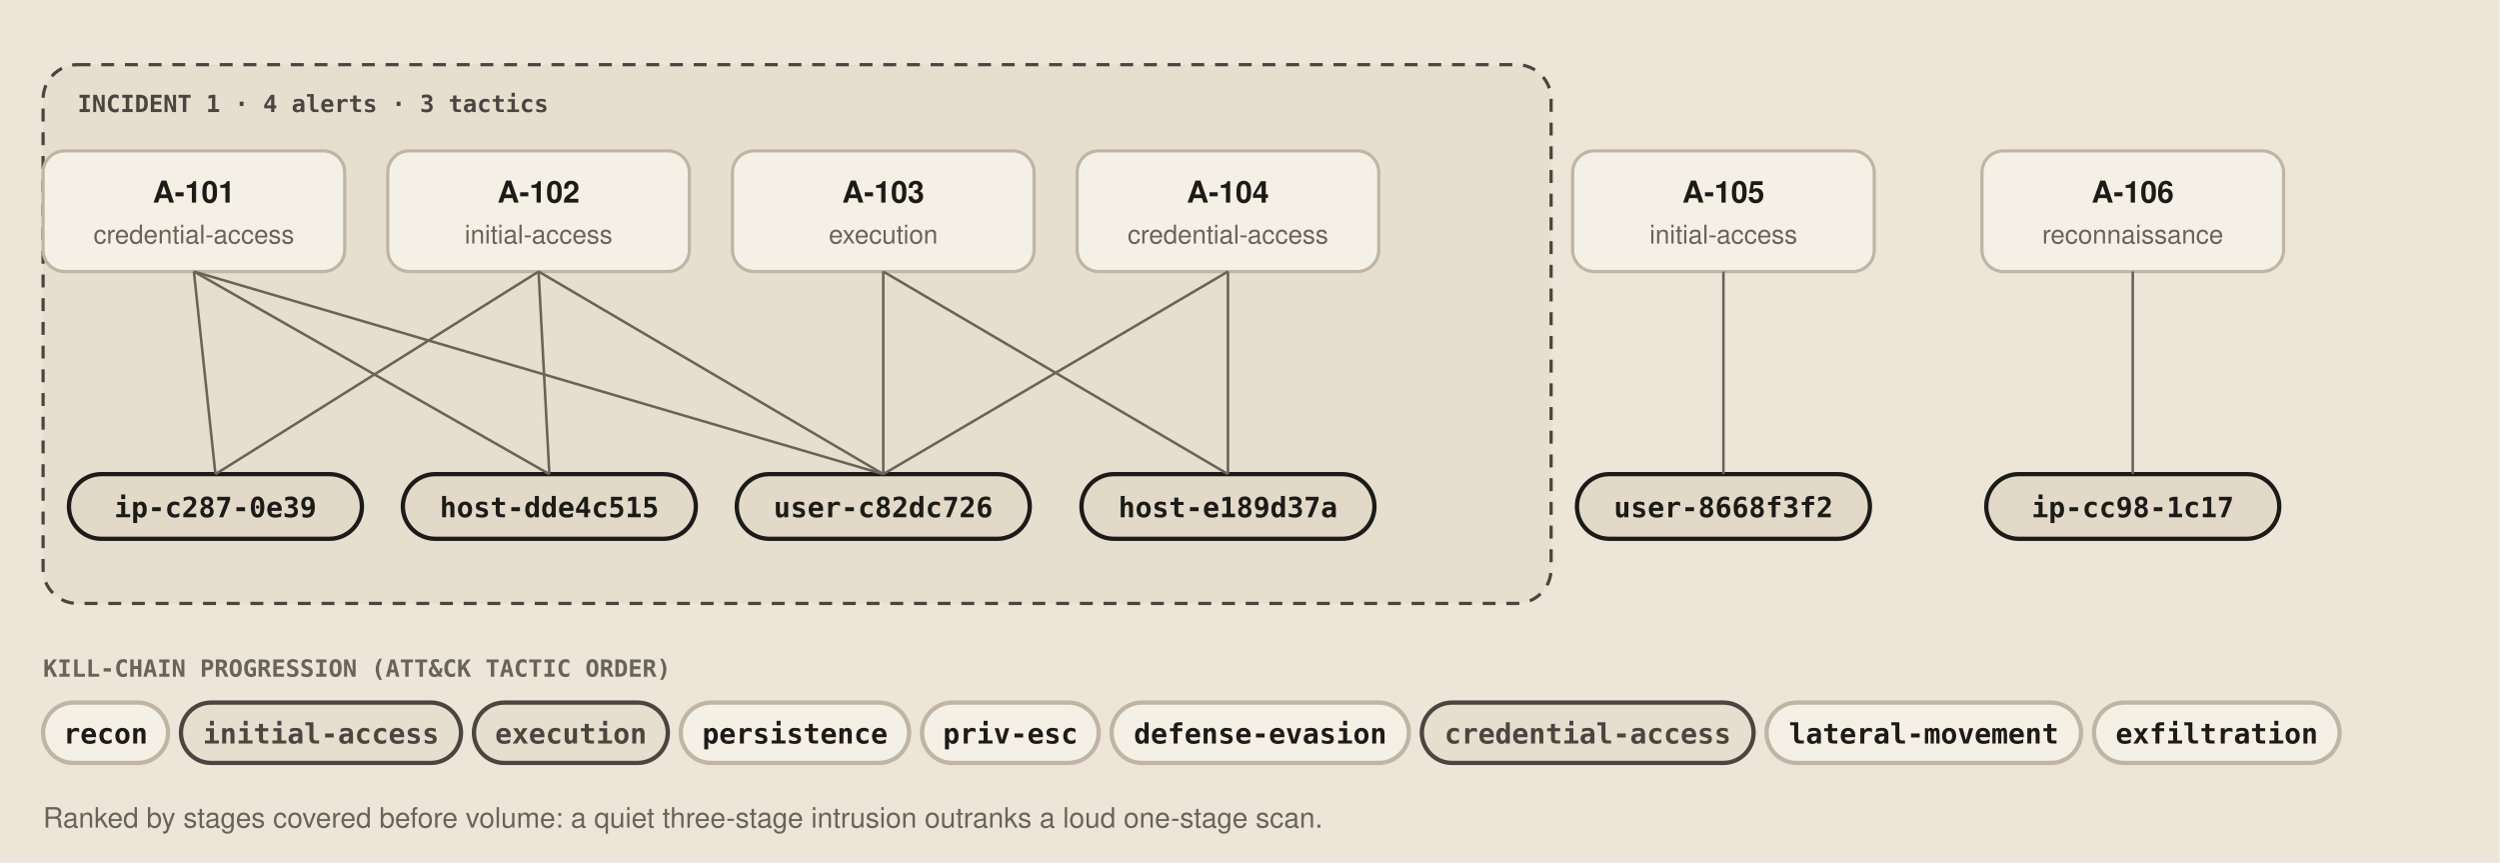
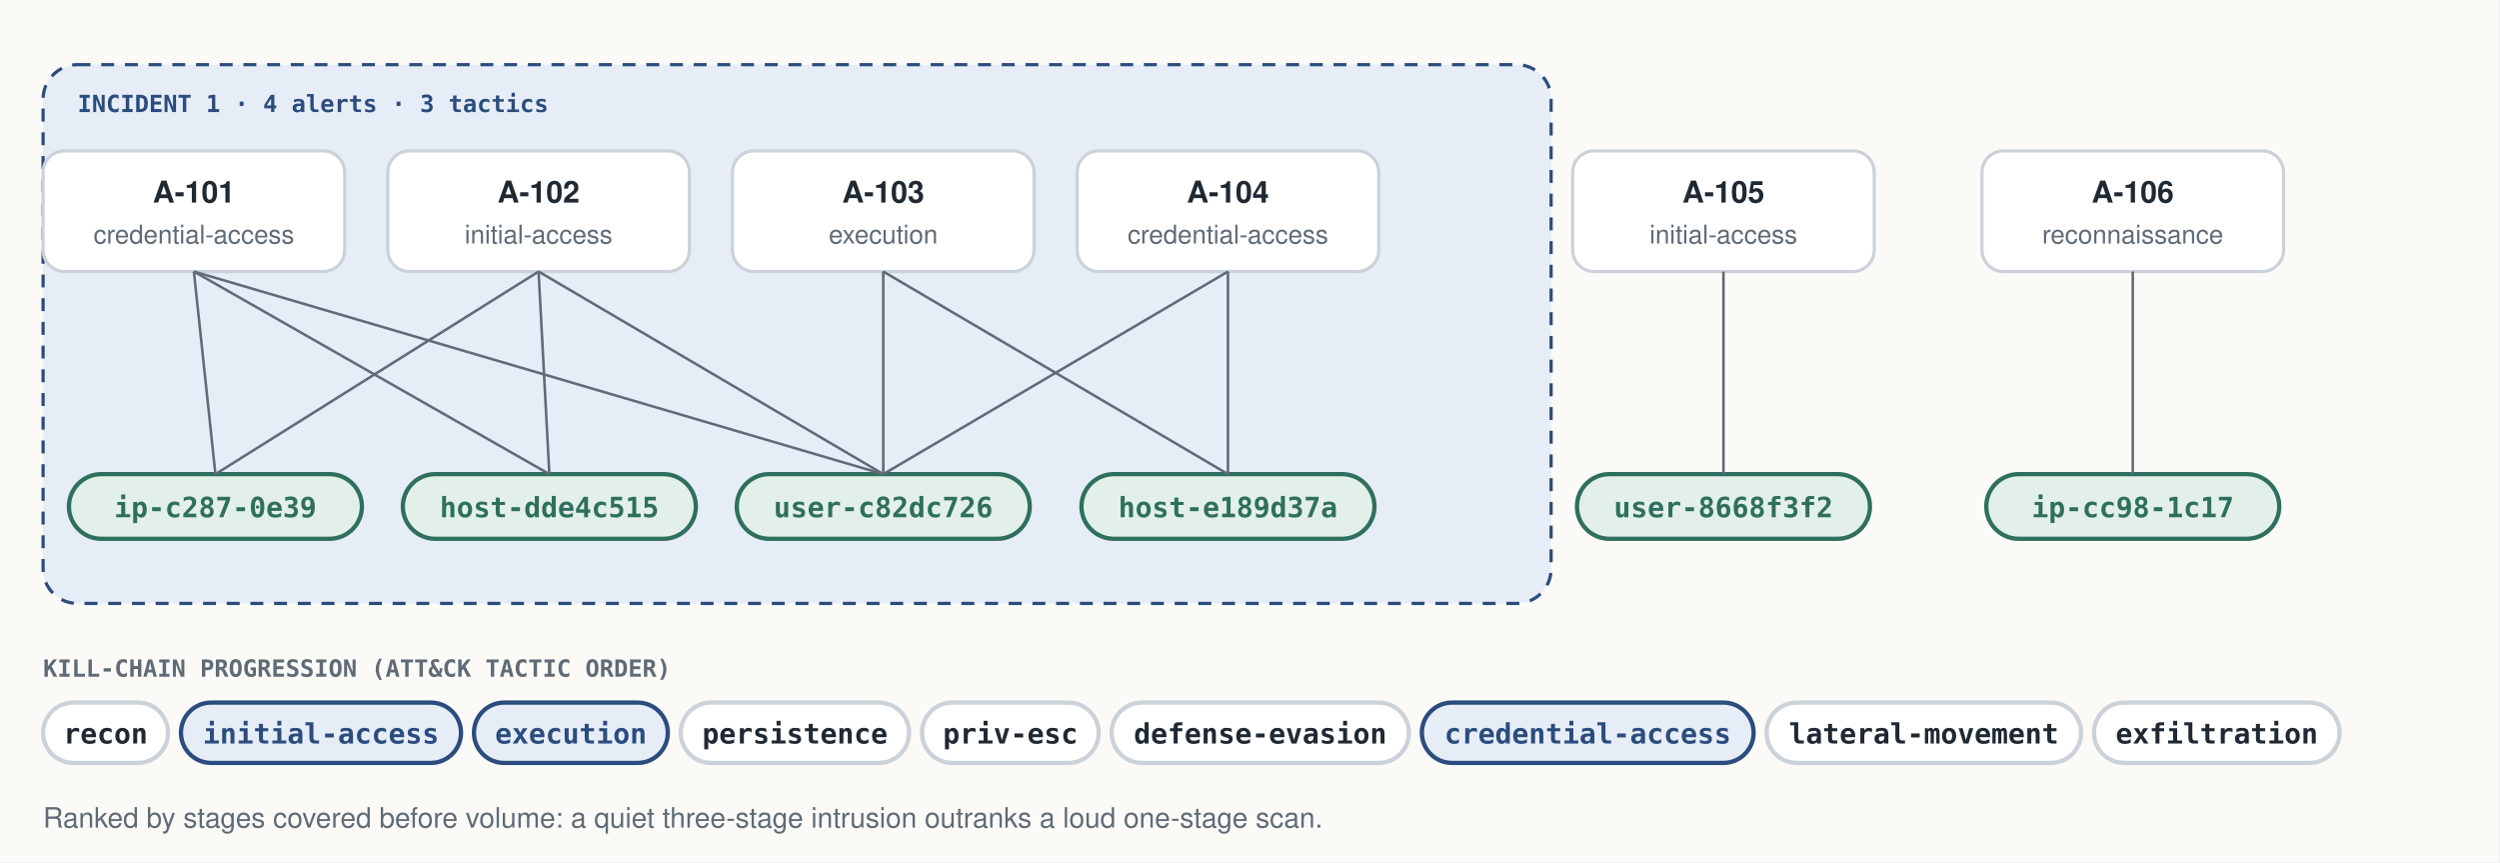
<svg xmlns="http://www.w3.org/2000/svg" viewBox="0 0 1160 400" role="img" aria-label="Correlation: alerts linked by shared pseudonymised entities form one incident, ranked by how many ATT&amp;CK tactics it spans; the raw identifiers are never needed.">
  <defs>
    <marker id="correlation-ah-ink" viewBox="0 0 10 10" refX="9" refY="5" markerWidth="7" markerHeight="7" orient="auto-start-reverse">
-       <path d="M0,0 L10,5 L0,10 z" style="fill:#1D1B18" />
+       <path d="M0,0 L10,5 L0,10 z" style="fill:#1F2933" />
    </marker>
    <marker id="correlation-ah-muted" viewBox="0 0 10 10" refX="9" refY="5" markerWidth="7" markerHeight="7" orient="auto-start-reverse">
-       <path d="M0,0 L10,5 L0,10 z" style="fill:#6A6358" />
+       <path d="M0,0 L10,5 L0,10 z" style="fill:#5F6B76" />
    </marker>
    <marker id="correlation-ah-accent" viewBox="0 0 10 10" refX="9" refY="5" markerWidth="7" markerHeight="7" orient="auto-start-reverse">
-       <path d="M0,0 L10,5 L0,10 z" style="fill:#4A453E" />
+       <path d="M0,0 L10,5 L0,10 z" style="fill:#2B4C7E" />
    </marker>
    <marker id="correlation-ah-trust" viewBox="0 0 10 10" refX="9" refY="5" markerWidth="7" markerHeight="7" orient="auto-start-reverse">
-       <path d="M0,0 L10,5 L0,10 z" style="fill:#1D1B18" />
+       <path d="M0,0 L10,5 L0,10 z" style="fill:#2F6F5E" />
    </marker>
    <marker id="correlation-ah-untrust" viewBox="0 0 10 10" refX="9" refY="5" markerWidth="7" markerHeight="7" orient="auto-start-reverse">
-       <path d="M0,0 L10,5 L0,10 z" style="fill:#8C4B2F" />
+       <path d="M0,0 L10,5 L0,10 z" style="fill:#B5502F" />
    </marker>
  </defs>
-   <rect width="1160" height="400" style="fill:#ECE5D8" />
-   <rect x="20" y="30" width="700" height="250" rx="16" style="fill:#E6DECF;stroke:#4A453E;stroke-width:1.5;stroke-dasharray:6 5" />
-   <text x="36" y="52" text-anchor="start" style="fill:#4A453E;font-family:Geist Mono, Consolas, Menlo, monospace;font-size:11px;font-weight:600">INCIDENT 1 · 4 alerts · 3 tactics</text>
-   <rect x="20" y="70" width="140" height="56" rx="10" style="fill:#F5F0E6;stroke:#BFB5A4;stroke-width:1.5" />
-   <text x="90.0" y="94" text-anchor="middle" style="fill:#1D1B18;font-family:Geist, Segoe UI, Helvetica, Arial, sans-serif;font-size:14px;font-weight:600">A-101</text>
-   <text x="90.0" y="113" text-anchor="middle" style="fill:#6A6358;font-family:Geist, Segoe UI, Helvetica, Arial, sans-serif;font-size:12px;font-weight:400">credential-access</text>
-   <rect x="180" y="70" width="140" height="56" rx="10" style="fill:#F5F0E6;stroke:#BFB5A4;stroke-width:1.5" />
-   <text x="250.0" y="94" text-anchor="middle" style="fill:#1D1B18;font-family:Geist, Segoe UI, Helvetica, Arial, sans-serif;font-size:14px;font-weight:600">A-102</text>
-   <text x="250.0" y="113" text-anchor="middle" style="fill:#6A6358;font-family:Geist, Segoe UI, Helvetica, Arial, sans-serif;font-size:12px;font-weight:400">initial-access</text>
-   <rect x="340" y="70" width="140" height="56" rx="10" style="fill:#F5F0E6;stroke:#BFB5A4;stroke-width:1.5" />
-   <text x="410.0" y="94" text-anchor="middle" style="fill:#1D1B18;font-family:Geist, Segoe UI, Helvetica, Arial, sans-serif;font-size:14px;font-weight:600">A-103</text>
-   <text x="410.0" y="113" text-anchor="middle" style="fill:#6A6358;font-family:Geist, Segoe UI, Helvetica, Arial, sans-serif;font-size:12px;font-weight:400">execution</text>
-   <rect x="500" y="70" width="140" height="56" rx="10" style="fill:#F5F0E6;stroke:#BFB5A4;stroke-width:1.5" />
-   <text x="570.0" y="94" text-anchor="middle" style="fill:#1D1B18;font-family:Geist, Segoe UI, Helvetica, Arial, sans-serif;font-size:14px;font-weight:600">A-104</text>
-   <text x="570.0" y="113" text-anchor="middle" style="fill:#6A6358;font-family:Geist, Segoe UI, Helvetica, Arial, sans-serif;font-size:12px;font-weight:400">credential-access</text>
-   <rect x="730" y="70" width="140" height="56" rx="10" style="fill:#F5F0E6;stroke:#BFB5A4;stroke-width:1.5" />
-   <text x="800.0" y="94" text-anchor="middle" style="fill:#1D1B18;font-family:Geist, Segoe UI, Helvetica, Arial, sans-serif;font-size:14px;font-weight:600">A-105</text>
-   <text x="800.0" y="113" text-anchor="middle" style="fill:#6A6358;font-family:Geist, Segoe UI, Helvetica, Arial, sans-serif;font-size:12px;font-weight:400">initial-access</text>
-   <rect x="920" y="70" width="140" height="56" rx="10" style="fill:#F5F0E6;stroke:#BFB5A4;stroke-width:1.5" />
-   <text x="990.0" y="94" text-anchor="middle" style="fill:#1D1B18;font-family:Geist, Segoe UI, Helvetica, Arial, sans-serif;font-size:14px;font-weight:600">A-106</text>
-   <text x="990.0" y="113" text-anchor="middle" style="fill:#6A6358;font-family:Geist, Segoe UI, Helvetica, Arial, sans-serif;font-size:12px;font-weight:400">reconnaissance</text>
-   <rect x="32" y="220" width="136" height="30" rx="15.0" style="fill:#E2D9C9;stroke:#1D1B18;stroke-width:2" />
-   <text x="100.0" y="240.0" text-anchor="middle" style="fill:#1D1B18;font-family:Geist Mono, Consolas, Menlo, monospace;font-size:13px;font-weight:600">ip-c287-0e39</text>
-   <line x1="90" y1="126" x2="100" y2="220" style="stroke:#6A6358;stroke-width:1.2" />
-   <line x1="250" y1="126" x2="100" y2="220" style="stroke:#6A6358;stroke-width:1.2" />
-   <rect x="187" y="220" width="136" height="30" rx="15.0" style="fill:#E2D9C9;stroke:#1D1B18;stroke-width:2" />
-   <text x="255.0" y="240.0" text-anchor="middle" style="fill:#1D1B18;font-family:Geist Mono, Consolas, Menlo, monospace;font-size:13px;font-weight:600">host-dde4c515</text>
-   <line x1="90" y1="126" x2="255" y2="220" style="stroke:#6A6358;stroke-width:1.2" />
-   <line x1="250" y1="126" x2="255" y2="220" style="stroke:#6A6358;stroke-width:1.2" />
-   <rect x="342" y="220" width="136" height="30" rx="15.0" style="fill:#E2D9C9;stroke:#1D1B18;stroke-width:2" />
-   <text x="410.0" y="240.0" text-anchor="middle" style="fill:#1D1B18;font-family:Geist Mono, Consolas, Menlo, monospace;font-size:13px;font-weight:600">user-c82dc726</text>
-   <line x1="90" y1="126" x2="410" y2="220" style="stroke:#6A6358;stroke-width:1.2" />
-   <line x1="250" y1="126" x2="410" y2="220" style="stroke:#6A6358;stroke-width:1.2" />
-   <line x1="410" y1="126" x2="410" y2="220" style="stroke:#6A6358;stroke-width:1.2" />
-   <line x1="570" y1="126" x2="410" y2="220" style="stroke:#6A6358;stroke-width:1.2" />
-   <rect x="502" y="220" width="136" height="30" rx="15.0" style="fill:#E2D9C9;stroke:#1D1B18;stroke-width:2" />
-   <text x="570.0" y="240.0" text-anchor="middle" style="fill:#1D1B18;font-family:Geist Mono, Consolas, Menlo, monospace;font-size:13px;font-weight:600">host-e189d37a</text>
-   <line x1="410" y1="126" x2="570" y2="220" style="stroke:#6A6358;stroke-width:1.2" />
-   <line x1="570" y1="126" x2="570" y2="220" style="stroke:#6A6358;stroke-width:1.2" />
-   <rect x="732" y="220" width="136" height="30" rx="15.0" style="fill:#E2D9C9;stroke:#1D1B18;stroke-width:2" />
-   <text x="800.0" y="240.0" text-anchor="middle" style="fill:#1D1B18;font-family:Geist Mono, Consolas, Menlo, monospace;font-size:13px;font-weight:600">user-8668f3f2</text>
-   <line x1="800" y1="126" x2="800" y2="220" style="stroke:#6A6358;stroke-width:1.2" />
-   <rect x="922" y="220" width="136" height="30" rx="15.0" style="fill:#E2D9C9;stroke:#1D1B18;stroke-width:2" />
-   <text x="990.0" y="240.0" text-anchor="middle" style="fill:#1D1B18;font-family:Geist Mono, Consolas, Menlo, monospace;font-size:13px;font-weight:600">ip-cc98-1c17</text>
-   <line x1="990" y1="126" x2="990" y2="220" style="stroke:#6A6358;stroke-width:1.2" />
-   <text x="20" y="314" text-anchor="start" style="fill:#6A6358;font-family:Geist Mono, Consolas, Menlo, monospace;font-size:11px;font-weight:600">KILL-CHAIN PROGRESSION (ATT&amp;CK TACTIC ORDER)</text>
-   <rect x="20" y="326" width="58" height="28" rx="14.0" style="fill:#F5F0E6;stroke:#BFB5A4;stroke-width:2" />
-   <text x="49.0" y="345.0" text-anchor="middle" style="fill:#1D1B18;font-family:Geist Mono, Consolas, Menlo, monospace;font-size:13px;font-weight:600">recon</text>
-   <rect x="84" y="326" width="130" height="28" rx="14.0" style="fill:#E6DECF;stroke:#4A453E;stroke-width:2" />
-   <text x="149.0" y="345.0" text-anchor="middle" style="fill:#4A453E;font-family:Geist Mono, Consolas, Menlo, monospace;font-size:13px;font-weight:600">initial-access</text>
-   <rect x="220" y="326" width="90" height="28" rx="14.0" style="fill:#E6DECF;stroke:#4A453E;stroke-width:2" />
-   <text x="265.0" y="345.0" text-anchor="middle" style="fill:#4A453E;font-family:Geist Mono, Consolas, Menlo, monospace;font-size:13px;font-weight:600">execution</text>
-   <rect x="316" y="326" width="106" height="28" rx="14.0" style="fill:#F5F0E6;stroke:#BFB5A4;stroke-width:2" />
-   <text x="369.0" y="345.0" text-anchor="middle" style="fill:#1D1B18;font-family:Geist Mono, Consolas, Menlo, monospace;font-size:13px;font-weight:600">persistence</text>
-   <rect x="428" y="326" width="82" height="28" rx="14.0" style="fill:#F5F0E6;stroke:#BFB5A4;stroke-width:2" />
-   <text x="469.0" y="345.0" text-anchor="middle" style="fill:#1D1B18;font-family:Geist Mono, Consolas, Menlo, monospace;font-size:13px;font-weight:600">priv-esc</text>
-   <rect x="516" y="326" width="138" height="28" rx="14.0" style="fill:#F5F0E6;stroke:#BFB5A4;stroke-width:2" />
-   <text x="585.0" y="345.0" text-anchor="middle" style="fill:#1D1B18;font-family:Geist Mono, Consolas, Menlo, monospace;font-size:13px;font-weight:600">defense-evasion</text>
-   <rect x="660" y="326" width="154" height="28" rx="14.0" style="fill:#E6DECF;stroke:#4A453E;stroke-width:2" />
-   <text x="737.0" y="345.0" text-anchor="middle" style="fill:#4A453E;font-family:Geist Mono, Consolas, Menlo, monospace;font-size:13px;font-weight:600">credential-access</text>
-   <rect x="820" y="326" width="146" height="28" rx="14.0" style="fill:#F5F0E6;stroke:#BFB5A4;stroke-width:2" />
-   <text x="893.0" y="345.0" text-anchor="middle" style="fill:#1D1B18;font-family:Geist Mono, Consolas, Menlo, monospace;font-size:13px;font-weight:600">lateral-movement</text>
-   <rect x="972" y="326" width="114" height="28" rx="14.0" style="fill:#F5F0E6;stroke:#BFB5A4;stroke-width:2" />
-   <text x="1029.0" y="345.0" text-anchor="middle" style="fill:#1D1B18;font-family:Geist Mono, Consolas, Menlo, monospace;font-size:13px;font-weight:600">exfiltration</text>
-   <text x="20" y="384" text-anchor="start" style="fill:#6A6358;font-family:Geist, Segoe UI, Helvetica, Arial, sans-serif;font-size:13px;font-weight:400">Ranked by stages covered before volume: a quiet three-stage intrusion outranks a loud one-stage scan.</text>
+   <rect width="1160" height="400" style="fill:#FBFAF7" />
+   <rect x="20" y="30" width="700" height="250" rx="16" style="fill:#E6EDF6;stroke:#2B4C7E;stroke-width:1.5;stroke-dasharray:6 5" />
+   <text x="36" y="52" text-anchor="start" style="fill:#2B4C7E;font-family:Geist Mono, Consolas, Menlo, monospace;font-size:11px;font-weight:600">INCIDENT 1 · 4 alerts · 3 tactics</text>
+   <rect x="20" y="70" width="140" height="56" rx="10" style="fill:#FFFFFF;stroke:#CBD2D9;stroke-width:1.5" />
+   <text x="90.0" y="94" text-anchor="middle" style="fill:#1F2933;font-family:Geist, Segoe UI, Helvetica, Arial, sans-serif;font-size:14px;font-weight:600">A-101</text>
+   <text x="90.0" y="113" text-anchor="middle" style="fill:#5F6B76;font-family:Geist, Segoe UI, Helvetica, Arial, sans-serif;font-size:12px;font-weight:400">credential-access</text>
+   <rect x="180" y="70" width="140" height="56" rx="10" style="fill:#FFFFFF;stroke:#CBD2D9;stroke-width:1.5" />
+   <text x="250.0" y="94" text-anchor="middle" style="fill:#1F2933;font-family:Geist, Segoe UI, Helvetica, Arial, sans-serif;font-size:14px;font-weight:600">A-102</text>
+   <text x="250.0" y="113" text-anchor="middle" style="fill:#5F6B76;font-family:Geist, Segoe UI, Helvetica, Arial, sans-serif;font-size:12px;font-weight:400">initial-access</text>
+   <rect x="340" y="70" width="140" height="56" rx="10" style="fill:#FFFFFF;stroke:#CBD2D9;stroke-width:1.5" />
+   <text x="410.0" y="94" text-anchor="middle" style="fill:#1F2933;font-family:Geist, Segoe UI, Helvetica, Arial, sans-serif;font-size:14px;font-weight:600">A-103</text>
+   <text x="410.0" y="113" text-anchor="middle" style="fill:#5F6B76;font-family:Geist, Segoe UI, Helvetica, Arial, sans-serif;font-size:12px;font-weight:400">execution</text>
+   <rect x="500" y="70" width="140" height="56" rx="10" style="fill:#FFFFFF;stroke:#CBD2D9;stroke-width:1.5" />
+   <text x="570.0" y="94" text-anchor="middle" style="fill:#1F2933;font-family:Geist, Segoe UI, Helvetica, Arial, sans-serif;font-size:14px;font-weight:600">A-104</text>
+   <text x="570.0" y="113" text-anchor="middle" style="fill:#5F6B76;font-family:Geist, Segoe UI, Helvetica, Arial, sans-serif;font-size:12px;font-weight:400">credential-access</text>
+   <rect x="730" y="70" width="140" height="56" rx="10" style="fill:#FFFFFF;stroke:#CBD2D9;stroke-width:1.5" />
+   <text x="800.0" y="94" text-anchor="middle" style="fill:#1F2933;font-family:Geist, Segoe UI, Helvetica, Arial, sans-serif;font-size:14px;font-weight:600">A-105</text>
+   <text x="800.0" y="113" text-anchor="middle" style="fill:#5F6B76;font-family:Geist, Segoe UI, Helvetica, Arial, sans-serif;font-size:12px;font-weight:400">initial-access</text>
+   <rect x="920" y="70" width="140" height="56" rx="10" style="fill:#FFFFFF;stroke:#CBD2D9;stroke-width:1.5" />
+   <text x="990.0" y="94" text-anchor="middle" style="fill:#1F2933;font-family:Geist, Segoe UI, Helvetica, Arial, sans-serif;font-size:14px;font-weight:600">A-106</text>
+   <text x="990.0" y="113" text-anchor="middle" style="fill:#5F6B76;font-family:Geist, Segoe UI, Helvetica, Arial, sans-serif;font-size:12px;font-weight:400">reconnaissance</text>
+   <rect x="32" y="220" width="136" height="30" rx="15.0" style="fill:#E3F0EA;stroke:#2F6F5E;stroke-width:2" />
+   <text x="100.0" y="240.0" text-anchor="middle" style="fill:#2F6F5E;font-family:Geist Mono, Consolas, Menlo, monospace;font-size:13px;font-weight:600">ip-c287-0e39</text>
+   <line x1="90" y1="126" x2="100" y2="220" style="stroke:#5F6B76;stroke-width:1.2" />
+   <line x1="250" y1="126" x2="100" y2="220" style="stroke:#5F6B76;stroke-width:1.2" />
+   <rect x="187" y="220" width="136" height="30" rx="15.0" style="fill:#E3F0EA;stroke:#2F6F5E;stroke-width:2" />
+   <text x="255.0" y="240.0" text-anchor="middle" style="fill:#2F6F5E;font-family:Geist Mono, Consolas, Menlo, monospace;font-size:13px;font-weight:600">host-dde4c515</text>
+   <line x1="90" y1="126" x2="255" y2="220" style="stroke:#5F6B76;stroke-width:1.2" />
+   <line x1="250" y1="126" x2="255" y2="220" style="stroke:#5F6B76;stroke-width:1.2" />
+   <rect x="342" y="220" width="136" height="30" rx="15.0" style="fill:#E3F0EA;stroke:#2F6F5E;stroke-width:2" />
+   <text x="410.0" y="240.0" text-anchor="middle" style="fill:#2F6F5E;font-family:Geist Mono, Consolas, Menlo, monospace;font-size:13px;font-weight:600">user-c82dc726</text>
+   <line x1="90" y1="126" x2="410" y2="220" style="stroke:#5F6B76;stroke-width:1.2" />
+   <line x1="250" y1="126" x2="410" y2="220" style="stroke:#5F6B76;stroke-width:1.2" />
+   <line x1="410" y1="126" x2="410" y2="220" style="stroke:#5F6B76;stroke-width:1.2" />
+   <line x1="570" y1="126" x2="410" y2="220" style="stroke:#5F6B76;stroke-width:1.2" />
+   <rect x="502" y="220" width="136" height="30" rx="15.0" style="fill:#E3F0EA;stroke:#2F6F5E;stroke-width:2" />
+   <text x="570.0" y="240.0" text-anchor="middle" style="fill:#2F6F5E;font-family:Geist Mono, Consolas, Menlo, monospace;font-size:13px;font-weight:600">host-e189d37a</text>
+   <line x1="410" y1="126" x2="570" y2="220" style="stroke:#5F6B76;stroke-width:1.2" />
+   <line x1="570" y1="126" x2="570" y2="220" style="stroke:#5F6B76;stroke-width:1.2" />
+   <rect x="732" y="220" width="136" height="30" rx="15.0" style="fill:#E3F0EA;stroke:#2F6F5E;stroke-width:2" />
+   <text x="800.0" y="240.0" text-anchor="middle" style="fill:#2F6F5E;font-family:Geist Mono, Consolas, Menlo, monospace;font-size:13px;font-weight:600">user-8668f3f2</text>
+   <line x1="800" y1="126" x2="800" y2="220" style="stroke:#5F6B76;stroke-width:1.2" />
+   <rect x="922" y="220" width="136" height="30" rx="15.0" style="fill:#E3F0EA;stroke:#2F6F5E;stroke-width:2" />
+   <text x="990.0" y="240.0" text-anchor="middle" style="fill:#2F6F5E;font-family:Geist Mono, Consolas, Menlo, monospace;font-size:13px;font-weight:600">ip-cc98-1c17</text>
+   <line x1="990" y1="126" x2="990" y2="220" style="stroke:#5F6B76;stroke-width:1.2" />
+   <text x="20" y="314" text-anchor="start" style="fill:#5F6B76;font-family:Geist Mono, Consolas, Menlo, monospace;font-size:11px;font-weight:600">KILL-CHAIN PROGRESSION (ATT&amp;CK TACTIC ORDER)</text>
+   <rect x="20" y="326" width="58" height="28" rx="14.0" style="fill:#FFFFFF;stroke:#CBD2D9;stroke-width:2" />
+   <text x="49.0" y="345.0" text-anchor="middle" style="fill:#1F2933;font-family:Geist Mono, Consolas, Menlo, monospace;font-size:13px;font-weight:600">recon</text>
+   <rect x="84" y="326" width="130" height="28" rx="14.0" style="fill:#E6EDF6;stroke:#2B4C7E;stroke-width:2" />
+   <text x="149.0" y="345.0" text-anchor="middle" style="fill:#2B4C7E;font-family:Geist Mono, Consolas, Menlo, monospace;font-size:13px;font-weight:600">initial-access</text>
+   <rect x="220" y="326" width="90" height="28" rx="14.0" style="fill:#E6EDF6;stroke:#2B4C7E;stroke-width:2" />
+   <text x="265.0" y="345.0" text-anchor="middle" style="fill:#2B4C7E;font-family:Geist Mono, Consolas, Menlo, monospace;font-size:13px;font-weight:600">execution</text>
+   <rect x="316" y="326" width="106" height="28" rx="14.0" style="fill:#FFFFFF;stroke:#CBD2D9;stroke-width:2" />
+   <text x="369.0" y="345.0" text-anchor="middle" style="fill:#1F2933;font-family:Geist Mono, Consolas, Menlo, monospace;font-size:13px;font-weight:600">persistence</text>
+   <rect x="428" y="326" width="82" height="28" rx="14.0" style="fill:#FFFFFF;stroke:#CBD2D9;stroke-width:2" />
+   <text x="469.0" y="345.0" text-anchor="middle" style="fill:#1F2933;font-family:Geist Mono, Consolas, Menlo, monospace;font-size:13px;font-weight:600">priv-esc</text>
+   <rect x="516" y="326" width="138" height="28" rx="14.0" style="fill:#FFFFFF;stroke:#CBD2D9;stroke-width:2" />
+   <text x="585.0" y="345.0" text-anchor="middle" style="fill:#1F2933;font-family:Geist Mono, Consolas, Menlo, monospace;font-size:13px;font-weight:600">defense-evasion</text>
+   <rect x="660" y="326" width="154" height="28" rx="14.0" style="fill:#E6EDF6;stroke:#2B4C7E;stroke-width:2" />
+   <text x="737.0" y="345.0" text-anchor="middle" style="fill:#2B4C7E;font-family:Geist Mono, Consolas, Menlo, monospace;font-size:13px;font-weight:600">credential-access</text>
+   <rect x="820" y="326" width="146" height="28" rx="14.0" style="fill:#FFFFFF;stroke:#CBD2D9;stroke-width:2" />
+   <text x="893.0" y="345.0" text-anchor="middle" style="fill:#1F2933;font-family:Geist Mono, Consolas, Menlo, monospace;font-size:13px;font-weight:600">lateral-movement</text>
+   <rect x="972" y="326" width="114" height="28" rx="14.0" style="fill:#FFFFFF;stroke:#CBD2D9;stroke-width:2" />
+   <text x="1029.0" y="345.0" text-anchor="middle" style="fill:#1F2933;font-family:Geist Mono, Consolas, Menlo, monospace;font-size:13px;font-weight:600">exfiltration</text>
+   <text x="20" y="384" text-anchor="start" style="fill:#5F6B76;font-family:Geist, Segoe UI, Helvetica, Arial, sans-serif;font-size:13px;font-weight:400">Ranked by stages covered before volume: a quiet three-stage intrusion outranks a loud one-stage scan.</text>
</svg>
